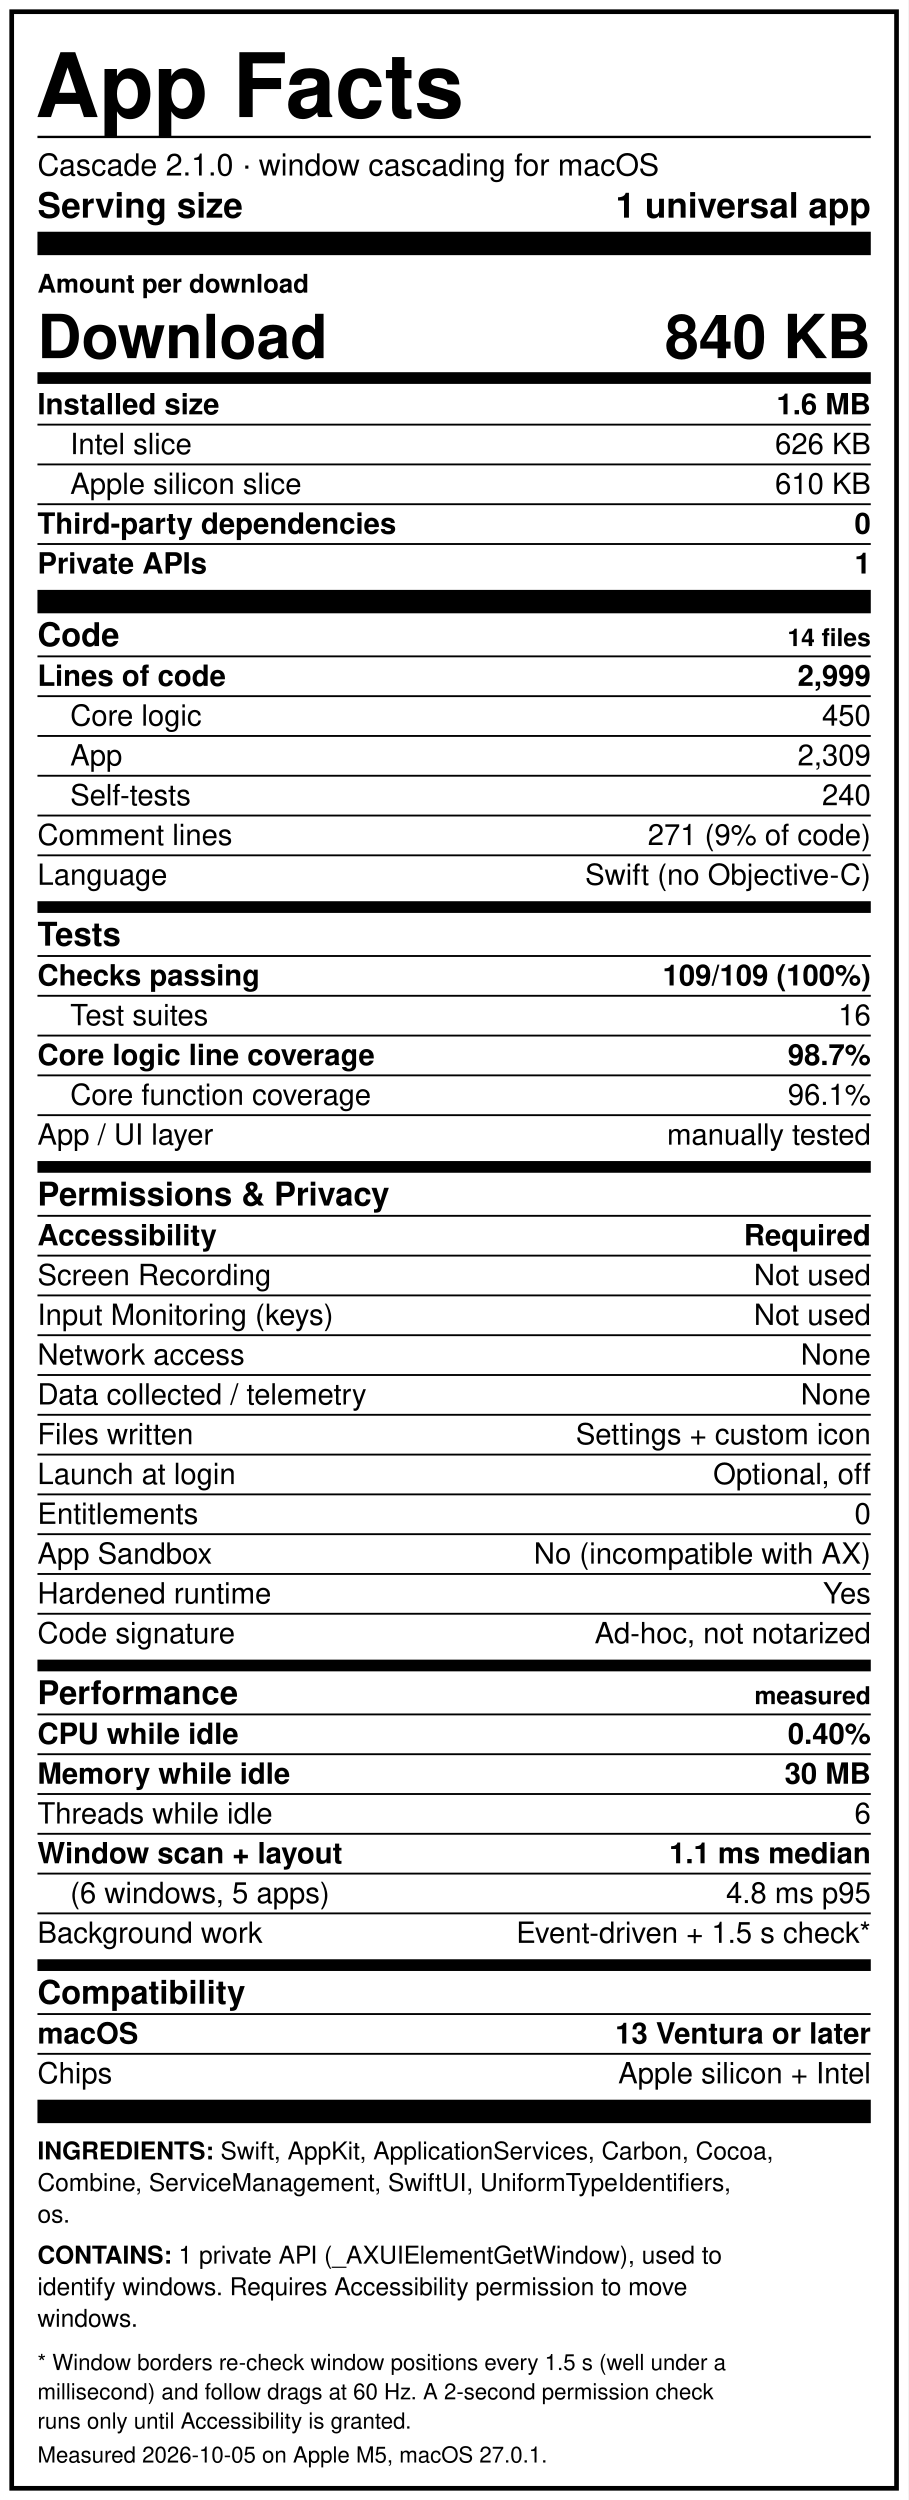
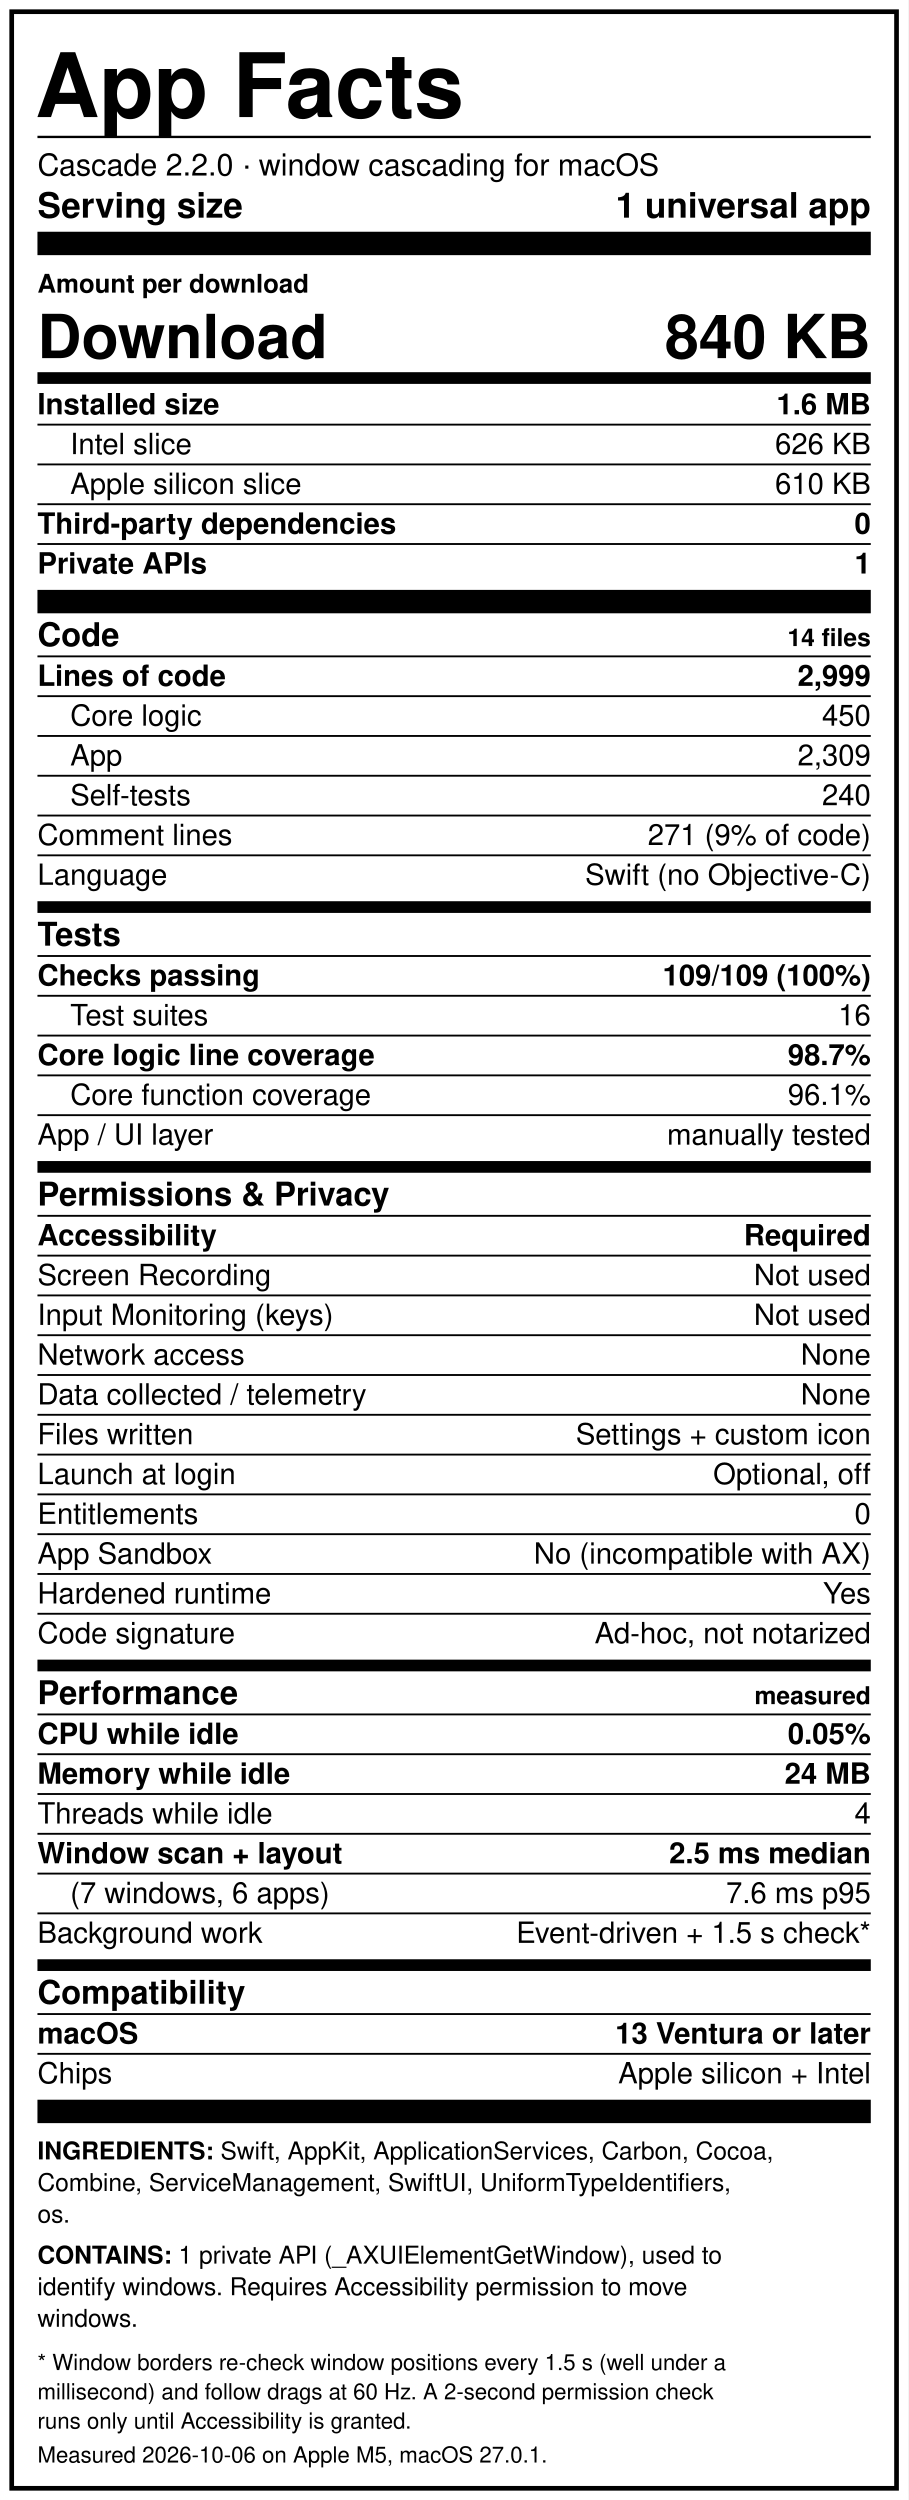
- <svg xmlns="http://www.w3.org/2000/svg" width="388" height="1068.0" viewBox="-4 -4 388 1068.0" role="img" aria-label="App Facts label for Cascade 2.1.0" font-family="Helvetica Neue, Helvetica, Arial, sans-serif" fill="#000">
+ <svg xmlns="http://www.w3.org/2000/svg" width="388" height="1068.0" viewBox="-4 -4 388 1068.0" role="img" aria-label="App Facts label for Cascade 2.2.0" font-family="Helvetica Neue, Helvetica, Arial, sans-serif" fill="#000">
  <rect x="-4" y="-4" width="388" height="1068.0" fill="#fff" />
  <rect x="1" y="1" width="378" height="1058.0" fill="none" stroke="#000" stroke-width="2" />
  <text x="11" y="46" font-size="38" font-weight="900" text-anchor="start">App Facts</text>
  <rect x="12" y="54" width="356" height="1" />
-   <text x="12" y="71" font-size="13" font-weight="400" text-anchor="start">Cascade 2.1.0 · window cascading for macOS</text>
+   <text x="12" y="71" font-size="13" font-weight="400" text-anchor="start">Cascade 2.2.0 · window cascading for macOS</text>
  <text x="12" y="89" font-size="15" font-weight="800" text-anchor="start">Serving size</text>
  <text x="368" y="89" font-size="15" font-weight="800" text-anchor="end">1 universal app</text>
  <rect x="12" y="95" width="356" height="10" />
  <text x="12" y="121" font-size="11" font-weight="800" text-anchor="start">Amount per download</text>
  <text x="12" y="149" font-size="26" font-weight="900" text-anchor="start">Download</text>
  <text x="368" y="149" font-size="26" font-weight="900" text-anchor="end">840 KB</text>
  <rect x="12" y="155" width="356" height="5" />
  <text x="12" y="173" font-size="12.5" font-weight="800" text-anchor="start">Installed size</text>
  <text x="368" y="173" font-size="12.5" font-weight="800" text-anchor="end">1.6 MB</text>
  <rect x="12" y="177" width="356" height="0.8" />
  <text x="26" y="190" font-size="12.5" font-weight="400" text-anchor="start">Intel slice</text>
  <text x="368" y="190" font-size="12.5" font-weight="400" text-anchor="end">626 KB</text>
  <rect x="12" y="194" width="356" height="0.8" />
  <text x="26" y="207" font-size="12.5" font-weight="400" text-anchor="start">Apple silicon slice</text>
  <text x="368" y="207" font-size="12.5" font-weight="400" text-anchor="end">610 KB</text>
  <rect x="12" y="211" width="356" height="0.8" />
  <text x="12" y="224" font-size="12.5" font-weight="800" text-anchor="start">Third-party dependencies</text>
  <text x="368" y="224" font-size="12.5" font-weight="800" text-anchor="end">0</text>
  <rect x="12" y="228" width="356" height="0.8" />
  <text x="12" y="241" font-size="12.5" font-weight="800" text-anchor="start">Private APIs</text>
  <text x="368" y="241" font-size="12.5" font-weight="800" text-anchor="end">1</text>
  <rect x="12" y="248" width="356" height="10" />
  <text x="12" y="272" font-size="14" font-weight="900" text-anchor="start">Code</text>
  <text x="368" y="272" font-size="10.5" font-weight="700" text-anchor="end">14 files</text>
  <rect x="12" y="276" width="356" height="0.8" />
  <text x="12" y="289" font-size="12.5" font-weight="800" text-anchor="start">Lines of code</text>
  <text x="368" y="289" font-size="12.5" font-weight="800" text-anchor="end">2,999</text>
  <rect x="12" y="293" width="356" height="0.8" />
  <text x="26" y="306" font-size="12.5" font-weight="400" text-anchor="start">Core logic</text>
  <text x="368" y="306" font-size="12.5" font-weight="400" text-anchor="end">450</text>
  <rect x="12" y="310" width="356" height="0.8" />
  <text x="26" y="323" font-size="12.5" font-weight="400" text-anchor="start">App</text>
  <text x="368" y="323" font-size="12.5" font-weight="400" text-anchor="end">2,309</text>
  <rect x="12" y="327" width="356" height="0.8" />
  <text x="26" y="340" font-size="12.5" font-weight="400" text-anchor="start">Self-tests</text>
  <text x="368" y="340" font-size="12.5" font-weight="400" text-anchor="end">240</text>
  <rect x="12" y="344" width="356" height="0.8" />
  <text x="12" y="357" font-size="12.5" font-weight="400" text-anchor="start">Comment lines</text>
  <text x="368" y="357" font-size="12.5" font-weight="400" text-anchor="end">271  (9% of code)</text>
  <rect x="12" y="361" width="356" height="0.8" />
  <text x="12" y="374" font-size="12.5" font-weight="400" text-anchor="start">Language</text>
  <text x="368" y="374" font-size="12.5" font-weight="400" text-anchor="end">Swift (no Objective-C)</text>
  <rect x="12" y="381" width="356" height="5" />
  <text x="12" y="400" font-size="14" font-weight="900" text-anchor="start">Tests</text>
  <rect x="12" y="404" width="356" height="0.8" />
  <text x="12" y="417" font-size="12.5" font-weight="800" text-anchor="start">Checks passing</text>
  <text x="368" y="417" font-size="12.5" font-weight="800" text-anchor="end">109/109  (100%)</text>
  <rect x="12" y="421" width="356" height="0.8" />
  <text x="26" y="434" font-size="12.5" font-weight="400" text-anchor="start">Test suites</text>
  <text x="368" y="434" font-size="12.5" font-weight="400" text-anchor="end">16</text>
  <rect x="12" y="438" width="356" height="0.8" />
  <text x="12" y="451" font-size="12.5" font-weight="800" text-anchor="start">Core logic line coverage</text>
  <text x="368" y="451" font-size="12.5" font-weight="800" text-anchor="end">98.7%</text>
  <rect x="12" y="455" width="356" height="0.8" />
  <text x="26" y="468" font-size="12.5" font-weight="400" text-anchor="start">Core function coverage</text>
  <text x="368" y="468" font-size="12.5" font-weight="400" text-anchor="end">96.1%</text>
  <rect x="12" y="472" width="356" height="0.8" />
  <text x="12" y="485" font-size="12.5" font-weight="400" text-anchor="start">App / UI layer</text>
  <text x="368" y="485" font-size="12.5" font-weight="400" text-anchor="end">manually tested</text>
  <rect x="12" y="492" width="356" height="5" />
  <text x="12" y="511" font-size="14" font-weight="900" text-anchor="start">Permissions &amp; Privacy</text>
  <rect x="12" y="515" width="356" height="0.8" />
  <text x="12" y="528" font-size="12.5" font-weight="800" text-anchor="start">Accessibility</text>
  <text x="368" y="528" font-size="12.5" font-weight="800" text-anchor="end">Required</text>
  <rect x="12" y="532" width="356" height="0.8" />
  <text x="12" y="545" font-size="12.5" font-weight="400" text-anchor="start">Screen Recording</text>
  <text x="368" y="545" font-size="12.5" font-weight="400" text-anchor="end">Not used</text>
  <rect x="12" y="549" width="356" height="0.8" />
  <text x="12" y="562" font-size="12.5" font-weight="400" text-anchor="start">Input Monitoring (keys)</text>
  <text x="368" y="562" font-size="12.5" font-weight="400" text-anchor="end">Not used</text>
  <rect x="12" y="566" width="356" height="0.8" />
  <text x="12" y="579" font-size="12.5" font-weight="400" text-anchor="start">Network access</text>
  <text x="368" y="579" font-size="12.5" font-weight="400" text-anchor="end">None</text>
  <rect x="12" y="583" width="356" height="0.8" />
  <text x="12" y="596" font-size="12.5" font-weight="400" text-anchor="start">Data collected / telemetry</text>
  <text x="368" y="596" font-size="12.5" font-weight="400" text-anchor="end">None</text>
  <rect x="12" y="600" width="356" height="0.8" />
  <text x="12" y="613" font-size="12.5" font-weight="400" text-anchor="start">Files written</text>
  <text x="368" y="613" font-size="12.5" font-weight="400" text-anchor="end">Settings + custom icon</text>
  <rect x="12" y="617" width="356" height="0.8" />
  <text x="12" y="630" font-size="12.5" font-weight="400" text-anchor="start">Launch at login</text>
  <text x="368" y="630" font-size="12.5" font-weight="400" text-anchor="end">Optional, off</text>
  <rect x="12" y="634" width="356" height="0.8" />
  <text x="12" y="647" font-size="12.5" font-weight="400" text-anchor="start">Entitlements</text>
  <text x="368" y="647" font-size="12.5" font-weight="400" text-anchor="end">0</text>
  <rect x="12" y="651" width="356" height="0.8" />
  <text x="12" y="664" font-size="12.5" font-weight="400" text-anchor="start">App Sandbox</text>
  <text x="368" y="664" font-size="12.5" font-weight="400" text-anchor="end">No (incompatible with AX)</text>
  <rect x="12" y="668" width="356" height="0.8" />
  <text x="12" y="681" font-size="12.5" font-weight="400" text-anchor="start">Hardened runtime</text>
  <text x="368" y="681" font-size="12.5" font-weight="400" text-anchor="end">Yes</text>
  <rect x="12" y="685" width="356" height="0.8" />
  <text x="12" y="698" font-size="12.5" font-weight="400" text-anchor="start">Code signature</text>
  <text x="368" y="698" font-size="12.5" font-weight="400" text-anchor="end">Ad-hoc, not notarized</text>
  <rect x="12" y="705" width="356" height="5" />
  <text x="12" y="724" font-size="14" font-weight="900" text-anchor="start">Performance</text>
  <text x="368" y="724" font-size="10.5" font-weight="700" text-anchor="end">measured</text>
  <rect x="12" y="728" width="356" height="0.8" />
  <text x="12" y="741" font-size="12.5" font-weight="800" text-anchor="start">CPU while idle</text>
-   <text x="368" y="741" font-size="12.5" font-weight="800" text-anchor="end">0.40%</text>
+   <text x="368" y="741" font-size="12.5" font-weight="800" text-anchor="end">0.05%</text>
  <rect x="12" y="745" width="356" height="0.8" />
  <text x="12" y="758" font-size="12.5" font-weight="800" text-anchor="start">Memory while idle</text>
-   <text x="368" y="758" font-size="12.5" font-weight="800" text-anchor="end">30 MB</text>
+   <text x="368" y="758" font-size="12.5" font-weight="800" text-anchor="end">24 MB</text>
  <rect x="12" y="762" width="356" height="0.8" />
  <text x="12" y="775" font-size="12.5" font-weight="400" text-anchor="start">Threads while idle</text>
-   <text x="368" y="775" font-size="12.5" font-weight="400" text-anchor="end">6</text>
+   <text x="368" y="775" font-size="12.5" font-weight="400" text-anchor="end">4</text>
  <rect x="12" y="779" width="356" height="0.8" />
  <text x="12" y="792" font-size="12.5" font-weight="800" text-anchor="start">Window scan + layout</text>
-   <text x="368" y="792" font-size="12.5" font-weight="800" text-anchor="end">1.1 ms median</text>
+   <text x="368" y="792" font-size="12.5" font-weight="800" text-anchor="end">2.5 ms median</text>
  <rect x="12" y="796" width="356" height="0.8" />
-   <text x="26" y="809" font-size="12.5" font-weight="400" text-anchor="start">(6 windows, 5 apps)</text>
-   <text x="368" y="809" font-size="12.5" font-weight="400" text-anchor="end">4.8 ms p95</text>
+   <text x="26" y="809" font-size="12.5" font-weight="400" text-anchor="start">(7 windows, 6 apps)</text>
+   <text x="368" y="809" font-size="12.5" font-weight="400" text-anchor="end">7.6 ms p95</text>
  <rect x="12" y="813" width="356" height="0.8" />
  <text x="12" y="826" font-size="12.5" font-weight="400" text-anchor="start">Background work</text>
  <text x="368" y="826" font-size="12.5" font-weight="400" text-anchor="end">Event-driven + 1.5 s check*</text>
  <rect x="12" y="833" width="356" height="5" />
  <text x="12" y="852" font-size="14" font-weight="900" text-anchor="start">Compatibility</text>
  <rect x="12" y="856" width="356" height="0.8" />
  <text x="12" y="869" font-size="12.5" font-weight="800" text-anchor="start">macOS</text>
  <text x="368" y="869" font-size="12.5" font-weight="800" text-anchor="end">13 Ventura or later</text>
  <rect x="12" y="873" width="356" height="0.8" />
  <text x="12" y="886" font-size="12.5" font-weight="400" text-anchor="start">Chips</text>
  <text x="368" y="886" font-size="12.5" font-weight="400" text-anchor="end">Apple silicon + Intel</text>
  <rect x="12" y="893" width="356" height="10" />
  <text x="12" y="918.5" font-size="10.5">
    <tspan font-weight="800">INGREDIENTS:</tspan> Swift, AppKit, ApplicationServices, Carbon, Cocoa,</text>
  <text x="12" y="932.0" font-size="10.5" font-weight="400" text-anchor="start">Combine, ServiceManagement, SwiftUI, UniformTypeIdentifiers,</text>
  <text x="12" y="945.5" font-size="10.5" font-weight="400" text-anchor="start">os.</text>
  <text x="12" y="963.0" font-size="10.5">
    <tspan font-weight="800">CONTAINS:</tspan> 1 private API (_AXUIElementGetWindow), used to</text>
  <text x="12" y="976.5" font-size="10.5" font-weight="400" text-anchor="start">identify windows. Requires Accessibility permission to move</text>
  <text x="12" y="990.0" font-size="10.5" font-weight="400" text-anchor="start">windows.</text>
  <text x="12" y="1008.5" font-size="9.5" font-weight="400" text-anchor="start">* Window borders re-check window positions every 1.5 s (well under a</text>
  <text x="12" y="1021.0" font-size="9.5" font-weight="400" text-anchor="start">millisecond) and follow drags at 60 Hz. A 2-second permission check</text>
  <text x="12" y="1033.5" font-size="9.5" font-weight="400" text-anchor="start">runs only until Accessibility is granted.</text>
-   <text x="12" y="1048.0" font-size="9.5" font-weight="400" text-anchor="start">Measured 2026-10-05 on Apple M5, macOS 27.0.1.</text>
+   <text x="12" y="1048.0" font-size="9.5" font-weight="400" text-anchor="start">Measured 2026-10-06 on Apple M5, macOS 27.0.1.</text>
</svg>
